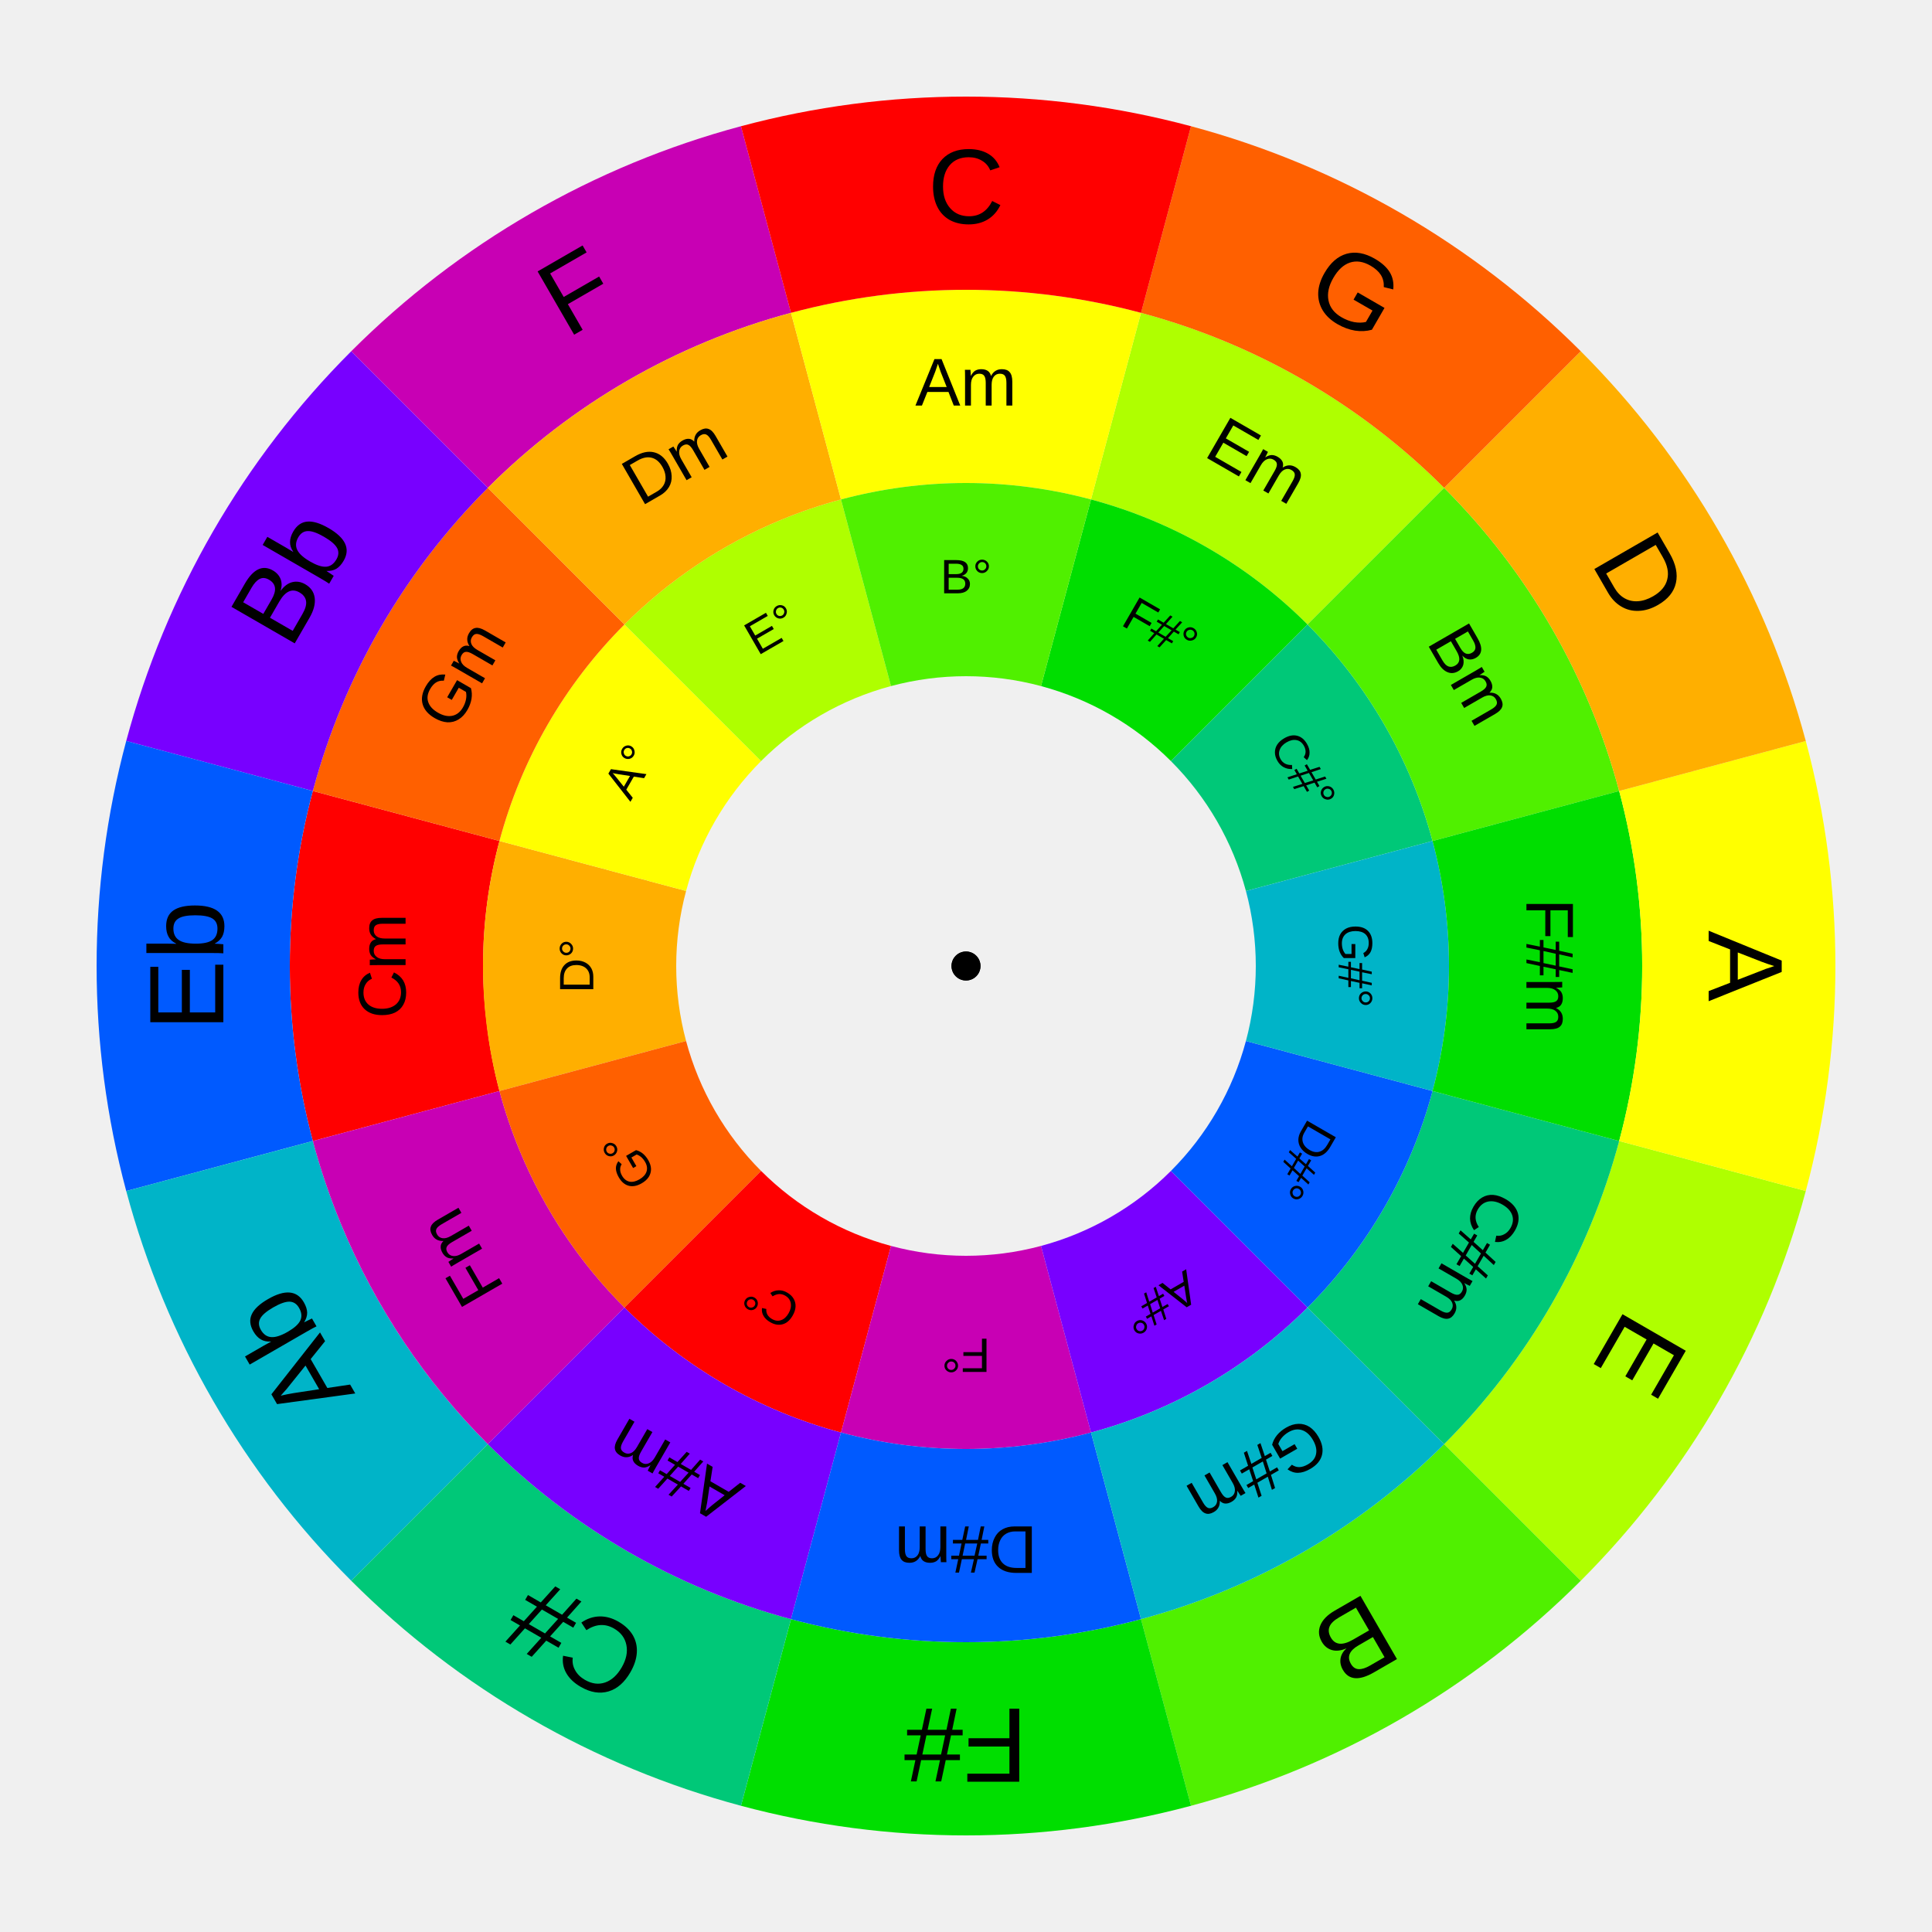
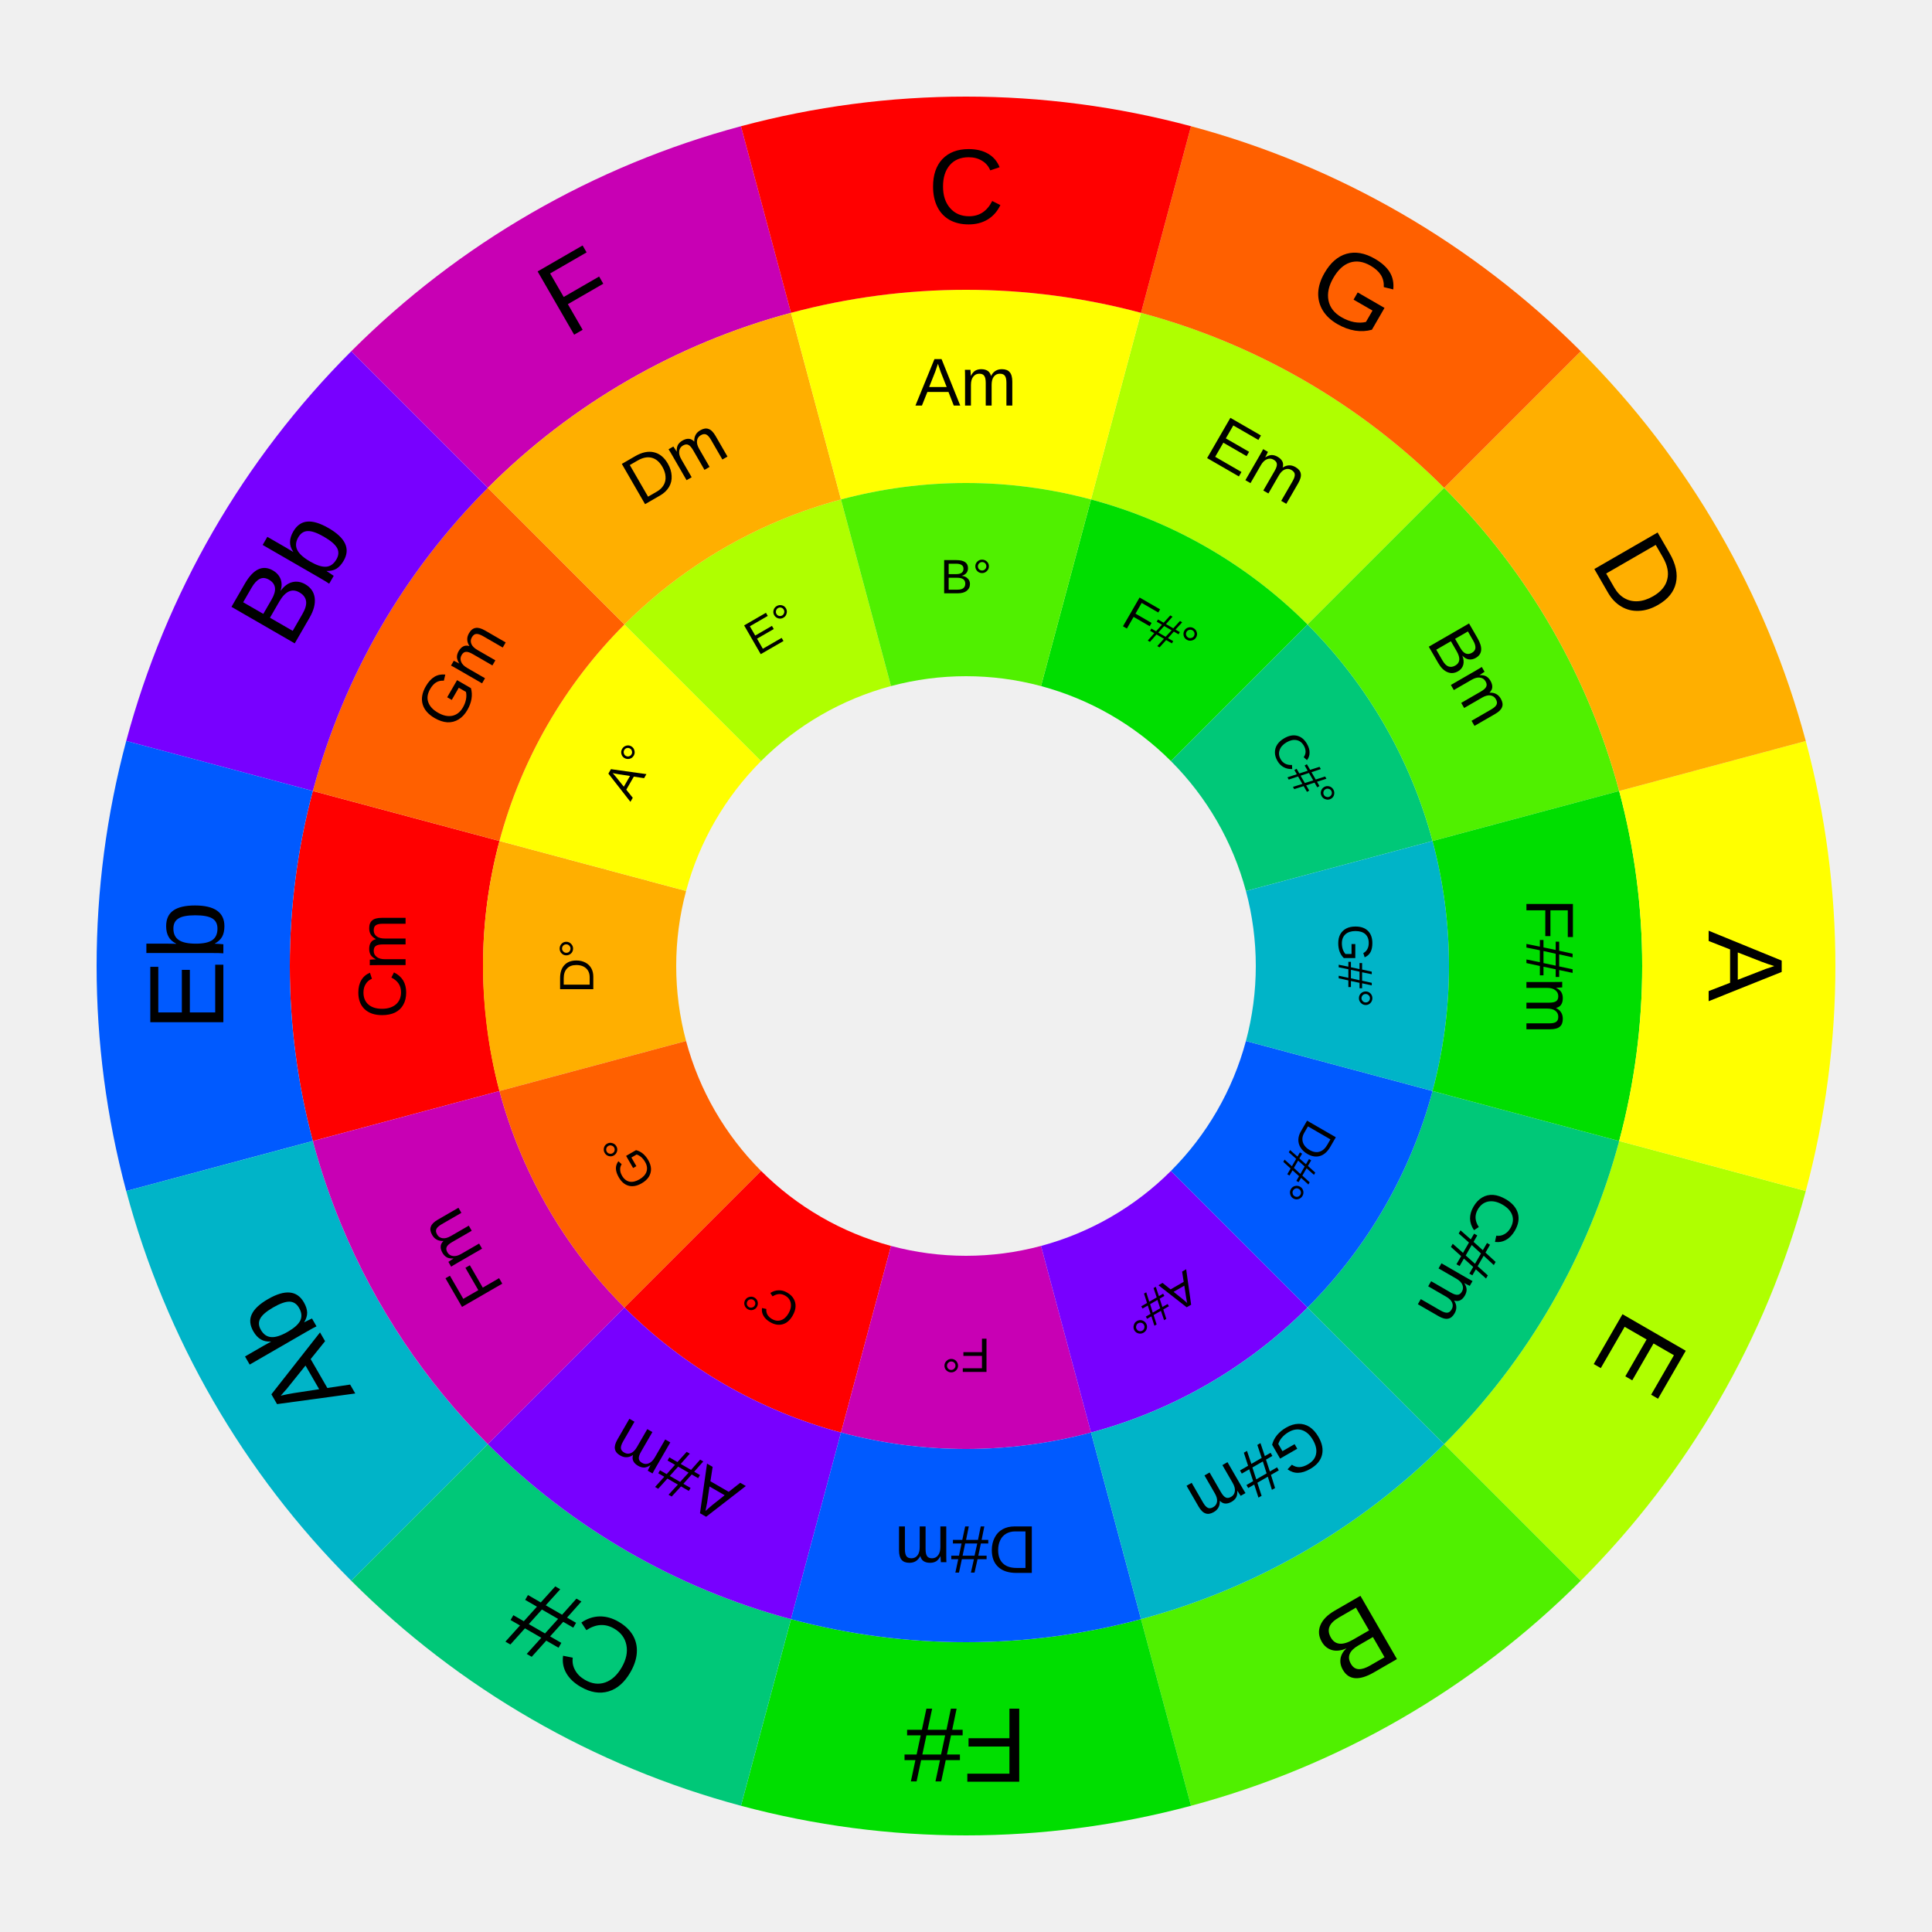
<svg xmlns="http://www.w3.org/2000/svg" width="198mm" height="198mm" viewBox="-100 -100 200 200" version="1.1" id="svg72">
  <style id="style1">
    .seg {
      stroke: #000000;
      stroke-width: 1;
      stroke-linejoin: round;
      stroke-linecap: round;
    }
    text {
      font-family: Arial, sans-serif;
      fill: #000000;
      text-anchor: middle;
      dominant-baseline: middle;
    }
  </style>
  <defs id="defs1">
    <path id="sector90" d="M 0,0 L 0,-90 A 90,90 0 0 1 45,-77.942 Z" />
    <path id="sector70" d="M 0,0 L 0,-70 A 70,70 0 0 1 35,-60.622 Z" />
    <path id="sector50" d="M 0,0 L 0,-50 A 50,50 0 0 1 25,-43.301 Z" />
  </defs>
  <path d="M 69.401,-9.137 A 70,70 0 0 1 70,1.6312006e-4 70,70 0 0 1 69.401,9.137 a 70,70 0 0 0 0,-18.274 z" style="" id="path148" />
  <path d="m 18.117,-67.615 -5.176,19.318 a 50,50 0 0 1 22.414,12.941 L 49.497,-49.498 A 70,70 0 0 0 18.117,-67.615 Z" style="fill:#afff00;fill-opacity:1" id="path147" />
  <path d="m -49.572,-6.526 a 50,50 0 0 0 -0.428,6.526 50,50 0 0 0 0.402,6.124 50,50 0 0 1 0.026,-12.651 z" style="" id="path146" />
  <path d="m -48.296,-12.941 a 50,50 0 0 0 -1.276,6.415 50,50 0 0 1 1.276,-6.415 z" style="" id="path145" />
  <path d="m -67.615,18.118 h -5.22e-4 a 70,70 0 0 0 2.943,8.67 70,70 0 0 1 -2.943,-8.67 z" style="" id="path144" />
  <path d="M -48.296,12.941 A 50,50 0 0 1 -49.598,6.125 50,50 0 0 1 -50,1.6312006e-4 50,50 0 0 1 -48.296,-12.941 l -19.319,-5.177 a 70,70 0 0 0 0,36.235 z" style="fill:#ff0000;fill-opacity:1" id="path143" />
  <path d="m -48.296,12.941 -19.318,5.176 a 70,70 0 0 1 0,5.22e-4 z" style="" id="path142" />
  <path d="m -48.296,12.941 h -5.22e-4 a 50,50 0 0 0 2.103,6.193 50,50 0 0 1 -2.102,-6.193 z" style="" id="path141" />
  <path d="m -28.978,7.765 -19.318,5.176 a 50,50 0 0 1 0,5.22e-4 z" style="" id="path140" />
  <path d="m -28.978,-7.764 -19.318,-5.177 a 50,50 0 0 0 -5.22e-4,25.882 h 5.22e-4 L -28.978,7.765 A 30,30 0 0 1 -30,1.6312006e-4 30,30 0 0 1 -28.978,-7.764 Z" style="fill:#ffaf00;fill-opacity:1" id="path139" />
  <path d="m -28.978,-7.765 -19.318,-5.176 19.318,5.177 a 30,30 0 0 1 0,-5.22e-4 z" style="" id="path138" />
  <path d="m -21.213,-21.213 -14.142,-14.142 a 50,50 0 0 0 -12.941,22.414 h 5.22e-4 l 19.318,5.176 a 30,30 0 0 1 7.765,-13.448 z" style="fill:#ffff00;fill-opacity:1" id="path137" />
  <path d="m -35.355,-35.355 14.142,14.142 -14.142,-14.142 z" style="" id="path136" />
  <path d="m -49.498,-49.498 a 70,70 0 0 0 -18.117,31.38 l 19.318,5.177 a 50,50 0 0 1 12.941,-22.414 v -5.22e-4 z" style="fill:#ff6000;fill-opacity:1" id="path135" />
  <path d="m -18.117,-67.615 a 70,70 0 0 0 -8.671,2.943 70,70 0 0 1 8.671,-2.943 z" style="" id="path134" />
  <path d="m -23.294,-86.933 5.177,19.318 -5.176,-19.318 a 90,90 0 0 1 -5.22e-4,0 z" style="" id="path133" />
  <path d="m -63.639,-63.64 14.142,14.142 a 70,70 0 0 1 31.38,-18.118 l -5.177,-19.318 a 90,90 0 0 0 -40.345,23.294 z" style="fill:#c800b4;fill-opacity:1" id="path132" />
  <path d="m -86.933,-23.294 19.318,5.177 h 5.22e-4 a 70,70 0 0 1 18.117,-31.38 l -14.142,-14.142 a 90,90 0 0 0 -23.294,40.346 z" style="fill:#7800ff;fill-opacity:1" id="path131" />
  <path d="m -86.933,23.294 19.318,-5.177 a 70,70 0 0 1 0,-36.235 l -19.318,-5.177 a 90,90 0 0 0 0,46.588 z" style="fill:#005aff;fill-opacity:1" id="path130" />
  <path d="m -63.64,63.639 14.142,-14.142 v -5.22e-4 A 70,70 0 0 1 -67.615,18.118 l -19.318,5.176 a 90,90 0 0 0 23.294,40.346 z" style="fill:#00b4c8;fill-opacity:1" id="path129" />
  <path d="M 60.622,35 A 70,70 0 0 1 49.498,49.497 L 63.639,63.639 A 90,90 0 0 0 86.933,23.294 L 67.615,18.117 A 70,70 0 0 1 60.622,35 Z" style="fill:#afff00;fill-opacity:1" id="path128" />
  <path d="m 49.497,49.497 h 5.22e-4 A 70,70 0 0 0 60.622,35 70,70 0 0 1 49.497,49.497 Z" style="" id="path127" />
  <path d="m 18.118,67.615 5.176,19.318 A 90,90 0 0 0 63.639,63.639 L 49.498,49.497 h -5.22e-4 A 70,70 0 0 1 18.118,67.615 Z" style="fill:#50f000;fill-opacity:1" id="path126" />
  <path d="m 18.117,67.615 5.177,19.318 -5.176,-19.318 a 70,70 0 0 1 -5.22e-4,0 z" style="" id="path125" />
  <path d="m -9.137,69.401 a 70,70 0 0 0 18.274,0 A 70,70 0 0 1 1.6312006e-4,70 70,70 0 0 1 -9.137,69.401 Z" style="" id="path124" />
  <path d="m -18.117,67.615 -5.177,19.318 a 90,90 0 0 0 46.588,5.22e-4 L 18.117,67.615 a 70,70 0 0 1 -36.235,0 z" style="fill:#00de00;fill-opacity:1" id="path123" />
  <path d="M -35,60.622 A 70,70 0 0 1 -49.498,49.498 L -63.64,63.639 a 90,90 0 0 0 40.346,23.294 l 5.177,-19.319 A 70,70 0 0 1 -35,60.622 Z" style="fill:#00c878;fill-opacity:1" id="path122" />
  <path d="m -49.497,49.497 h -5.22e-4 v 5.22e-4 A 70,70 0 0 0 -35,60.622 70,70 0 0 1 -49.497,49.497 Z" style="" id="path121" />
  <path d="m -35.355,35.355 a 50,50 0 0 1 -10.838,-16.221 50,50 0 0 1 -2.103,-6.193 l -19.318,5.177 a 70,70 0 0 0 2.943,8.67 70,70 0 0 0 15.174,22.709 z" style="fill:#c800b4;fill-opacity:1" id="path120" />
  <path d="M -35.355,35.355 -21.213,21.213 A 30,30 0 0 1 -28.978,7.765 l -19.318,5.177 a 50,50 0 0 0 12.941,22.414 z" style="fill:#ff6000;fill-opacity:1" id="path119" />
  <path d="M -12.941,48.296 -7.764,28.978 A 30,30 0 0 1 -21.213,21.213 l -14.142,14.142 a 50,50 0 0 0 22.414,12.941 z" style="fill:#ff0000;fill-opacity:1" id="path118" />
  <path d="m -12.941,48.296 a 50,50 0 0 1 -22.414,-12.941 h -5.22e-4 l -14.142,14.142 a 70,70 0 0 0 14.497,11.125 70,70 0 0 0 16.883,6.993 z" style="fill:#7800ff;fill-opacity:1" id="path117" />
  <path d="M 12.941,48.296 7.765,28.978 A 30,30 0 0 1 1.6312006e-4,30 30,30 0 0 1 -7.764,28.978 l -5.177,19.319 a 50,50 0 0 0 25.882,0 z" style="fill:#c800b4;fill-opacity:1" id="path116" />
  <path d="M 12.941,48.296 A 50,50 0 0 1 1.6312006e-4,50 50,50 0 0 1 -12.941,48.296 l -5.177,19.319 a 70,70 0 0 0 8.981,1.786 A 70,70 0 0 0 1.6312006e-4,70 70,70 0 0 0 9.137,69.401 70,70 0 0 0 18.117,67.615 Z" style="fill:#005aff;fill-opacity:1" id="path115" />
  <path d="M 12.941,48.296 7.765,28.978 12.941,48.296 a 50,50 0 0 1 5.22e-4,0 z" style="" id="path114" />
  <path d="m 12.941,48.296 a 50,50 0 0 1 -5.22e-4,0 l 5.177,19.319 z" style="" id="path113" />
  <path d="m 12.941,48.296 5.176,19.319 a 70,70 0 0 1 5.22e-4,0 z" style="" id="path112" />
  <path d="M 35.355,35.355 21.213,21.213 A 30,30 0 0 1 7.765,28.978 L 12.941,48.296 A 50,50 0 0 0 35.355,35.355 Z" style="fill:#7800ff;fill-opacity:1" id="path111" />
  <path d="m 35.355,35.355 a 50,50 0 0 1 -10.355,7.946 50,50 0 0 1 -12.059,4.995 l 5.177,19.319 A 70,70 0 0 0 35,60.622 70,70 0 0 0 49.497,49.497 Z" style="fill:#00b4c8;fill-opacity:1" id="path110" />
  <path d="M 48.296,12.941 A 50,50 0 0 1 35.355,35.355 L 49.497,49.497 A 70,70 0 0 0 60.622,35 70,70 0 0 0 67.615,18.117 Z" style="fill:#00c878;fill-opacity:1" id="path109" />
  <path d="M 48.296,12.941 67.615,18.117 48.296,12.941 a 50,50 0 0 1 0,5.22e-4 z" style="" id="path108" />
  <path d="M 28.978,7.765 A 30,30 0 0 1 21.213,21.213 L 35.355,35.355 A 50,50 0 0 0 48.296,12.941 Z" style="fill:#005aff;fill-opacity:1" id="path107" />
  <path d="m 28.978,7.765 19.319,5.177 a 50,50 0 0 1 0,-5.22e-4 z" style="" id="path106" />
  <path d="m -12.941,-48.296 5.176,19.318 a 30,30 0 0 1 5.22e-4,0 z" style="" id="path105" />
  <path d="m -19.134,-46.194 a 50,50 0 0 0 -16.221,10.838 l 14.142,14.142 a 30,30 0 0 1 13.448,-7.765 l -5.176,-19.318 a 50,50 0 0 0 -6.193,2.102 z" style="fill:#afff00;fill-opacity:1" id="path104" />
  <path d="m -12.941,-48.296 -5.177,-19.318 a 70,70 0 0 0 -8.671,2.943 70,70 0 0 0 -22.709,15.174 l 14.142,14.142 h 5.22e-4 a 50,50 0 0 1 16.221,-10.838 50,50 0 0 1 6.193,-2.103 z" style="fill:#ffaf00;fill-opacity:1" id="path103" />
  <path d="m -12.941,-48.296 a 50,50 0 0 0 -6.193,2.103 50,50 0 0 1 6.193,-2.102 z" style="fill:#ffffff" id="path102" />
  <path d="M 6.526,-49.572 A 50,50 0 0 0 1.6312006e-4,-50 50,50 0 0 0 -6.526,-49.572 a 50,50 0 0 1 13.052,0 z" style="" id="path101" />
  <path d="m 6.527,-49.572 a 50,50 0 0 1 6.415,1.276 l 5.176,-19.319 a 70,70 0 0 0 -36.235,0 l 5.177,19.319 a 50,50 0 0 1 6.415,-1.276 50,50 0 0 1 6.526,-0.428 50,50 0 0 1 6.526,0.428 50,50 0 0 1 5.22e-4,0 z" style="fill:#ffff00;fill-opacity:1" id="path100" />
  <path d="m 12.941,-48.296 v -5.22e-4 a 50,50 0 0 0 -6.414,-1.276 50,50 0 0 1 6.414,1.276 z" style="" id="path99" />
  <path d="m 7.765,-28.978 a 30,30 0 0 1 13.448,7.765 L 35.355,-35.355 A 50,50 0 0 0 12.941,-48.296 Z" style="fill:#00de00;fill-opacity:1" id="path98" />
  <path d="m 7.765,-28.978 5.177,-19.318 a 50,50 0 0 1 -5.22e-4,0 z" style="" id="path97" />
  <path d="m 7.765,-28.978 5.176,-19.318 a 50,50 0 0 0 -25.882,-5.22e-4 v 5.22e-4 l 5.177,19.318 A 30,30 0 0 1 1.6312006e-4,-30 30,30 0 0 1 7.765,-28.978 Z" style="fill:#50f000;fill-opacity:1" id="path96" />
-   <path d="M 1.6312006e-4,1.6312006e-4 1.061,-1.061 A 1.5,1.5 0 0 0 0.389,-1.449 Z" style="" id="path95" />
-   <path d="M 1.6312006e-4,1.6312006e-4 0.389,-1.449 A 1.5,1.5 0 0 0 1.6312006e-4,-1.5 1.5,1.5 0 0 0 -0.388,-1.449 Z" style="" id="path94" />
-   <path d="M 1.6312006e-4,1.6312006e-4 -0.388,-1.449 a 1.5,1.5 0 0 0 -0.672,0.388 z" style="" id="path93" />
-   <path d="M 1.6312006e-4,1.6312006e-4 -1.061,-1.061 a 1.5,1.5 0 0 0 -0.388,0.672 z" style="" id="path92" />
-   <path d="M 1.6312006e-4,1.6312006e-4 -1.449,-0.388 a 1.5,1.5 0 0 0 -0.051,0.388 1.5,1.5 0 0 0 0.051,0.388 1.5,1.5 0 0 1 0,5.2198e-4 z" style="" id="path91" />
-   <path d="M 1.6312006e-4,1.6312006e-4 -1.449,0.389 A 1.5,1.5 0 0 0 -1.061,1.061 Z" style="" id="path90" />
-   <path d="M 1.6312006e-4,1.6312006e-4 -1.061,1.061 a 1.5,1.5 0 0 0 0.672,0.388 z" style="" id="path89" />
-   <path d="M 1.6312006e-4,1.6312006e-4 -0.388,1.449 A 1.5,1.5 0 0 0 1.6312006e-4,1.5 1.5,1.5 0 0 0 0.388,1.449 Z" style="" id="path88" />
-   <path d="M 1.6312006e-4,1.6312006e-4 0.388,1.449 A 1.5,1.5 0 0 0 1.061,1.061 Z" style="" id="path87" />
-   <path d="M 1.6312006e-4,1.6312006e-4 1.061,1.061 a 1.5,1.5 0 0 0 0.388,-0.672 1.5,1.5 0 0 1 0,-5.2198e-4 z" style="" id="path86" />
-   <path d="M 1.449,-0.388 A 1.5,1.5 0 0 0 1.061,-1.061 L 1.6312006e-4,1.6312006e-4 Z" style="" id="path85" />
-   <path d="M 1.449,-0.388 1.6312006e-4,1.6312006e-4 1.449,0.388 A 1.5,1.5 0 0 0 1.5,1.6312006e-4 1.5,1.5 0 0 0 1.449,-0.388 Z" style="" id="path84" />
  <path d="m 48.296,-12.941 a 50,50 0 0 0 -12.941,-22.414 l -14.142,14.142 a 30,30 0 0 1 7.765,13.449 z" style="fill:#00c878;fill-opacity:1" id="path83" />
  <path d="M 48.296,-12.941 28.978,-7.764 A 30,30 0 0 1 30,1.6312006e-4 30,30 0 0 1 28.978,7.765 l 19.319,5.176 a 50,50 0 0 0 0,-25.882 z" style="fill:#00b4c8;fill-opacity:1" id="path82" />
  <path d="M 67.615,-18.117 A 70,70 0 0 0 60.622,-35 70,70 0 0 0 49.497,-49.497 l -14.142,14.142 v 5.22e-4 a 50,50 0 0 1 7.946,10.355 50,50 0 0 1 4.995,12.059 z" style="fill:#50f000;fill-opacity:1" id="path81" />
  <path d="m 67.615,-18.117 -19.319,5.177 A 50,50 0 0 1 50,1.6312006e-4 50,50 0 0 1 48.296,12.941 L 67.615,18.117 A 70,70 0 0 0 69.401,9.137 70,70 0 0 0 70,1.6312006e-4 70,70 0 0 0 69.401,-9.137 a 70,70 0 0 0 -1.786,-8.981 z" style="fill:#00de00;fill-opacity:1" id="path80" />
  <path d="m 86.933,-23.294 -19.318,5.177 19.318,-5.176 a 90,90 0 0 1 0,-5.22e-4 z" style="" id="path79" />
  <path d="m 86.933,-23.294 a 90,90 0 0 1 0,5.22e-4 l -19.318,5.176 a 70,70 0 0 1 0,36.235 l 19.318,5.177 a 90,90 0 0 0 5.22e-4,-46.588 z" style="fill:#ffff00;fill-opacity:1" id="path78" />
  <path d="m 63.639,-63.639 -14.142,14.142 v 5.22e-4 a 70,70 0 0 1 18.118,31.38 l 19.318,-5.177 A 90,90 0 0 0 63.639,-63.639 Z" id="path77" style="fill:#ffaf00;fill-opacity:1" />
  <path d="m 23.294,-86.933 -5.177,19.318 v 5.22e-4 a 70,70 0 0 1 31.38,18.117 L 63.639,-63.64 A 90,90 0 0 0 23.294,-86.933 Z" style="fill:#ff6000;fill-opacity:1" id="path76" />
  <path d="M 1.6312006e-4,-90 A 90,90 0 0 0 -23.293,-86.933 l 5.176,19.318 a 70,70 0 0 1 36.235,0 L 23.294,-86.933 A 90,90 0 0 0 1.6312006e-4,-90 Z" style="fill:#ff0000;fill-opacity:1" id="path75" />
-   <circle cx="2.7833162e-06" cy="2.7833162e-06" r="1.5" fill="#000000" id="circle37-4" />
  <g id="g72">
    <text transform="translate(0,-80)" font-size="11px" id="text37">C</text>
    <text transform="rotate(30,149.282,40)" font-size="11px" id="text38">G</text>
    <text transform="rotate(60,69.28203,40)" font-size="11px" id="text39">D</text>
    <text transform="rotate(90,40,40)" font-size="11px" id="text40">A</text>
    <text transform="rotate(120,23.09401,40)" font-size="11px" id="text41">E</text>
    <text transform="rotate(150,10.71797,40)" font-size="11px" id="text42">B</text>
    <text transform="rotate(180,0,40)" font-size="11px" id="text43">F#</text>
    <text transform="rotate(-150,-10.71797,40)" font-size="11px" id="text44">C#</text>
    <text transform="rotate(-120,-23.09401,40)" font-size="11px" id="text45">Ab</text>
    <text transform="rotate(-90,-40,40)" font-size="11px" id="text46">Eb</text>
    <text transform="rotate(-60,-69.28203,40)" font-size="11px" id="text47">Bb</text>
    <text transform="rotate(-30,-149.282,40)" font-size="11px" id="text48">F</text>
    <text transform="translate(0,-60)" font-size="7px" id="text49">Am</text>
    <text transform="rotate(30,111.9615,30)" font-size="7px" id="text50">Em</text>
    <text transform="rotate(60,51.96152,30)" font-size="7px" id="text51">Bm</text>
    <text transform="rotate(90,30,30)" font-size="7px" id="text52">F#m</text>
    <text transform="rotate(120,17.32051,30)" font-size="7px" id="text53">C#m</text>
    <text transform="rotate(150,8.038476,30)" font-size="7px" id="text54">G#m</text>
    <text transform="rotate(180,0,30)" font-size="7px" id="text55">D#m</text>
    <text transform="rotate(-150,-8.038476,30)" font-size="7px" id="text56">A#m</text>
    <text transform="rotate(-120,-17.32051,30)" font-size="7px" id="text57">Fm</text>
    <text transform="rotate(-90,-30,30)" font-size="7px" id="text58">Cm</text>
    <text transform="rotate(-60,-51.96152,30)" font-size="7px" id="text59">Gm</text>
    <text transform="rotate(-30,-111.9615,30)" font-size="7px" id="text60">Dm</text>
    <text transform="translate(0,-40)" font-size="5px" id="text61">B°</text>
    <text transform="rotate(30,74.64102,20)" font-size="5px" id="text62">F#°</text>
    <text transform="rotate(60,34.64102,20)" font-size="5px" id="text63">C#°</text>
    <text transform="rotate(90,20,20)" font-size="5px" id="text64">G#°</text>
    <text transform="rotate(120,11.54701,20)" font-size="5px" id="text65">D#°</text>
    <text transform="rotate(150,5.358984,20)" font-size="5px" id="text66">A#°</text>
    <text transform="rotate(180,0,20)" font-size="5px" id="text67">F°</text>
    <text transform="rotate(-150,-5.358984,20)" font-size="5px" id="text68">C°</text>
    <text transform="rotate(-120,-11.54701,20)" font-size="5px" id="text69">G°</text>
    <text transform="rotate(-90,-20,20)" font-size="5px" id="text70">D°</text>
    <text transform="rotate(-60,-34.64102,20)" font-size="5px" id="text71">A°</text>
    <text transform="rotate(-30,-74.64102,20)" font-size="5px" id="text72">E°</text>
  </g>
  <rect style="fill:none;stroke:none;stroke-width:2.1" id="rect1" width="199.921" height="199.921" x="-98.95" y="-98.95" />
</svg>
